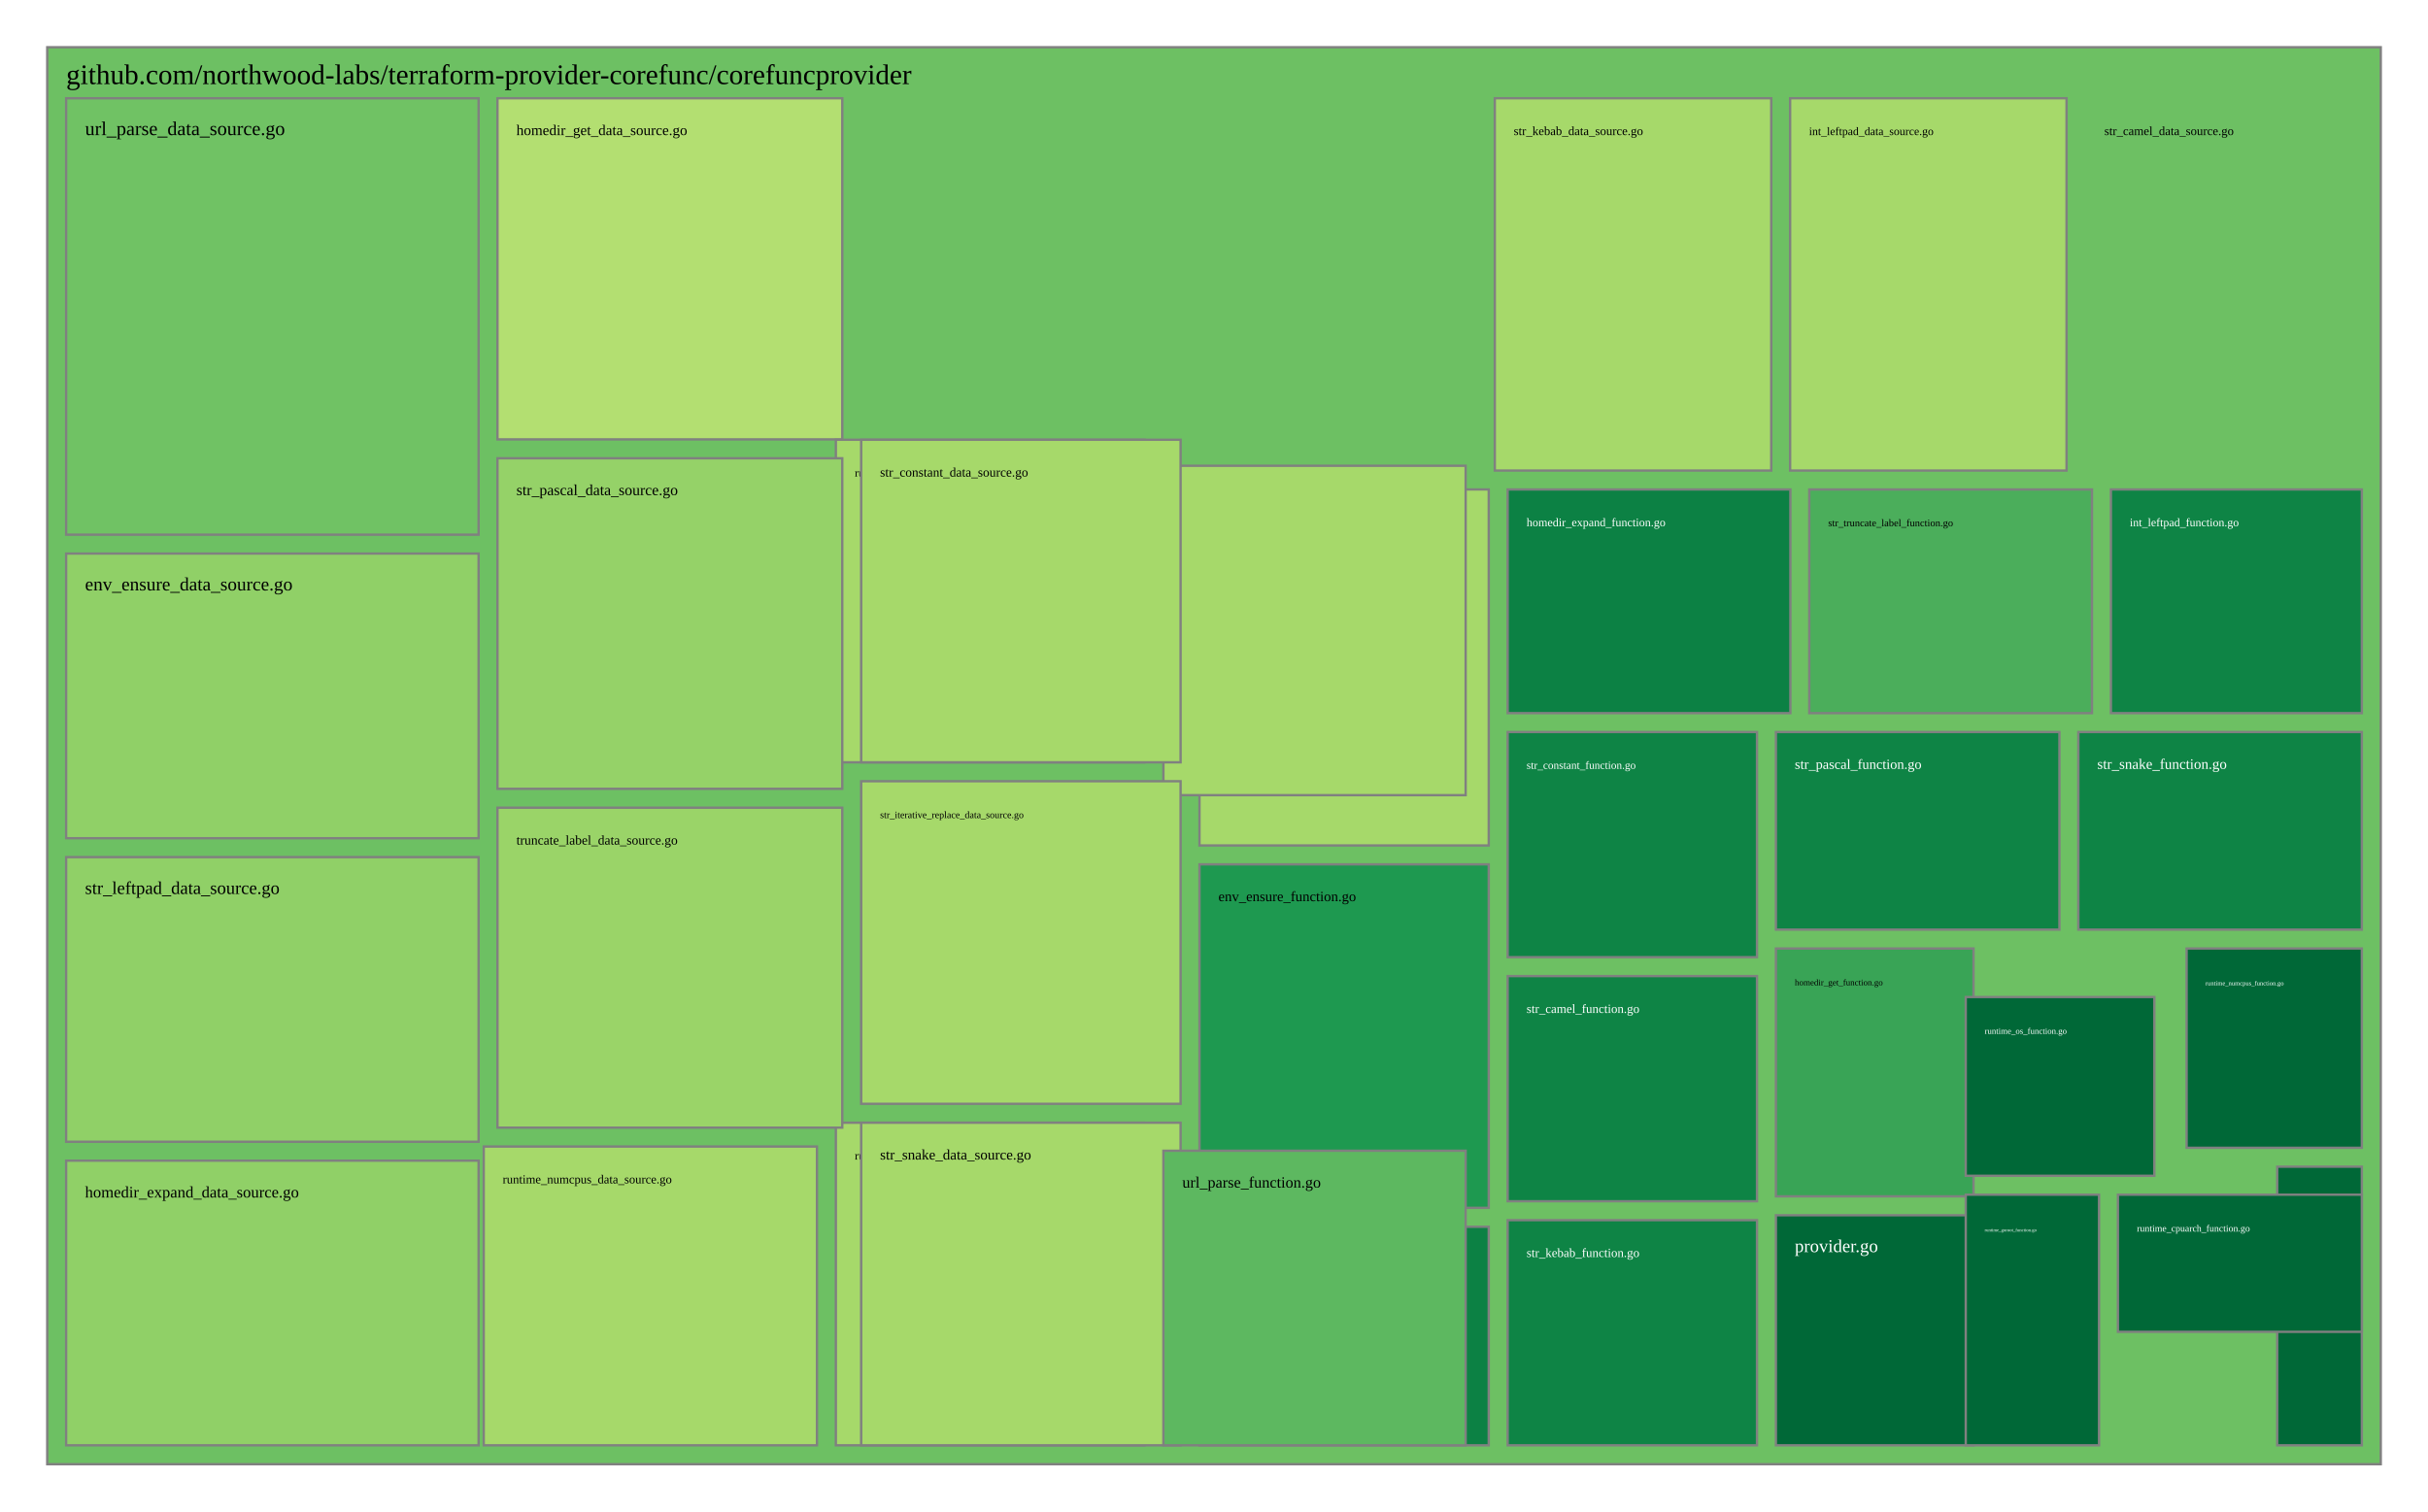
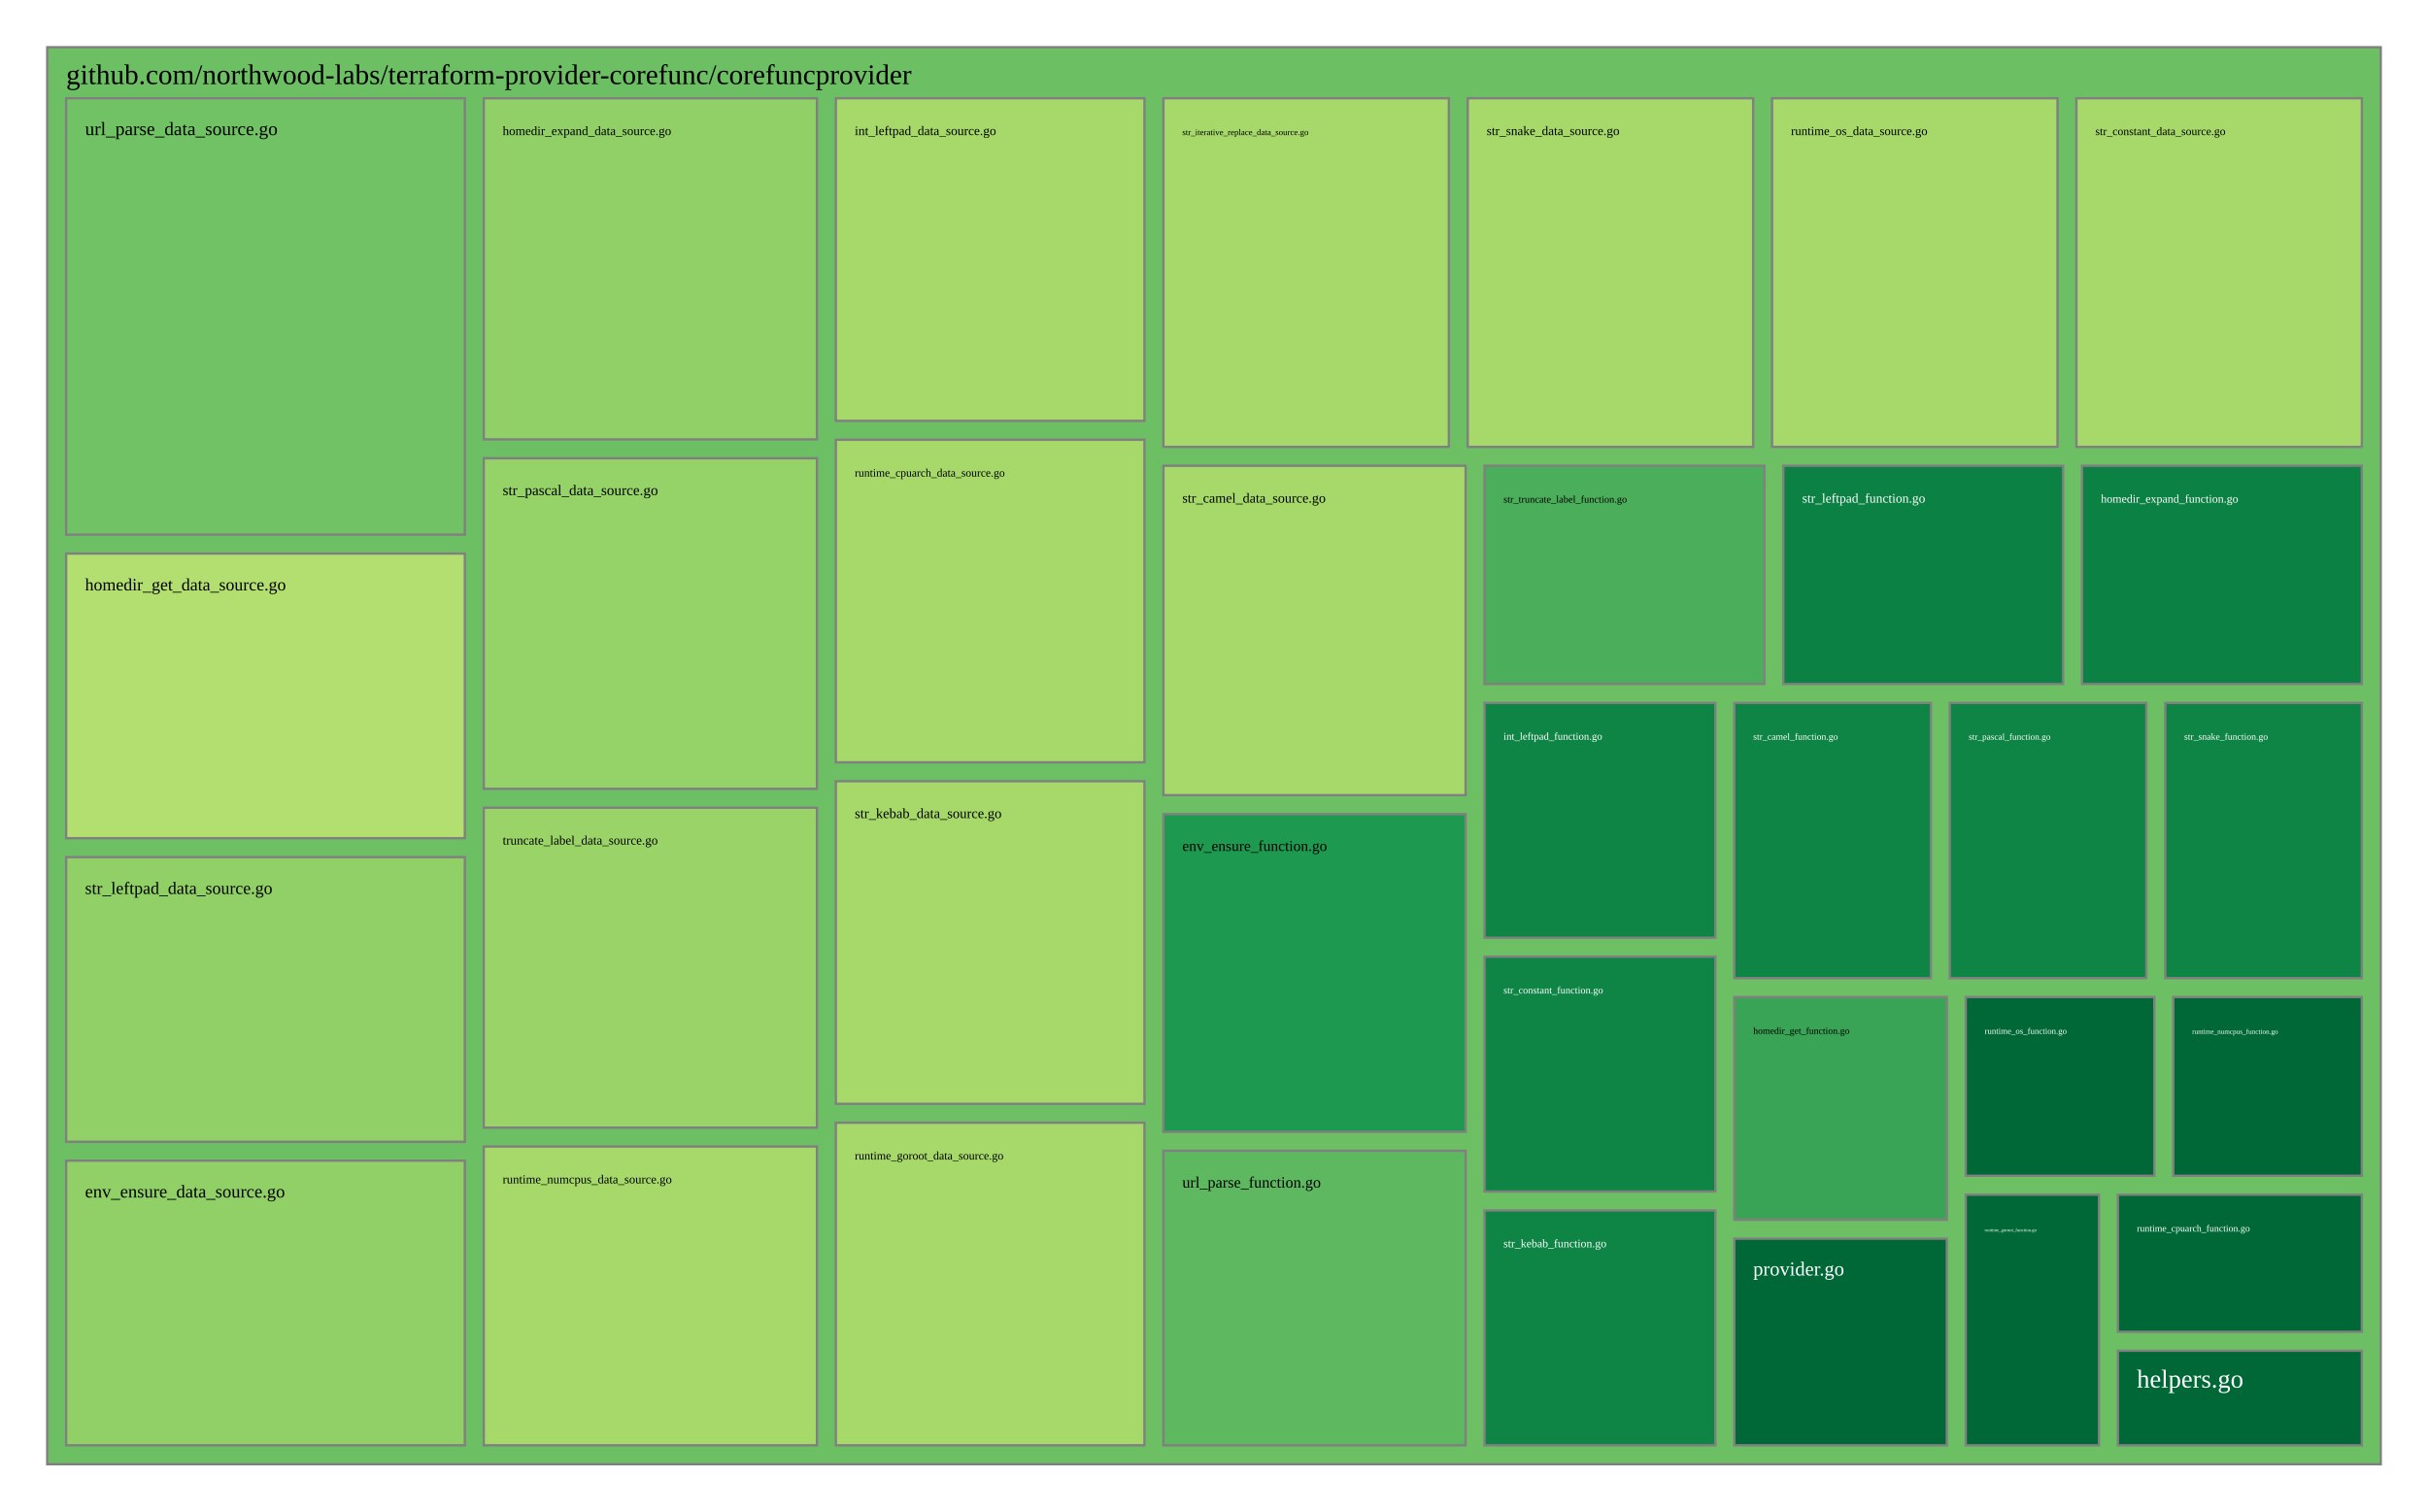
<svg xmlns="http://www.w3.org/2000/svg" viewBox="0 0 1028 640" style="background: white none repeat scroll 0% 0%;">
  <g>
-     <rect x="20" y="20" width="988" height="600" style="fill: rgba(109, 192, 99, 65535);opacity:1;fill-opacity:1;stroke:rgba(128,128,128,65535);stroke-width:1px;stroke-opacity:1;" />
+     <rect x="20" y="20" width="988" height="600" style="fill: rgba(108, 192, 99, 65535);opacity:1;fill-opacity:1;stroke:rgba(128,128,128,65535);stroke-width:1px;stroke-opacity:1;" />
    <text data-notex="1" text-anchor="start" transform="translate(28,35.6) scale(1)" style="font-family: Open Sans, verdana, arial, sans-serif !important; font-size: 12px; fill: rgb(0, 0, 0, 65535); fill-opacity: 1; white-space: pre;" data-math="N">github.com/northwood-labs/terraform-provider-corefunc/corefuncprovider</text>
  </g>
  <g>
-     <rect x="28" y="234.4" width="174.631" height="120.533" style="fill: rgba(144, 208, 103, 65535);opacity:1;fill-opacity:1;stroke:rgba(128,128,128,65535);stroke-width:1px;stroke-opacity:1;" />
-     <text data-notex="1" text-anchor="start" transform="translate(36,250) scale(0.660962)" style="font-family: Open Sans, verdana, arial, sans-serif !important; font-size: 12px; fill: rgb(0, 0, 0, 65535); fill-opacity: 1; white-space: pre;" data-math="N">env_ensure_data_source.go</text>
+     <rect x="28" y="491.467" width="168.816" height="120.533" style="fill: rgba(144, 208, 103, 65535);opacity:1;fill-opacity:1;stroke:rgba(128,128,128,65535);stroke-width:1px;stroke-opacity:1;" />
+     <text data-notex="1" text-anchor="start" transform="translate(36,507.0667) scale(0.636733)" style="font-family: Open Sans, verdana, arial, sans-serif !important; font-size: 12px; fill: rgb(0, 0, 0, 65535); fill-opacity: 1; white-space: pre;" data-math="N">env_ensure_data_source.go</text>
  </g>
  <g>
-     <rect x="507.854" y="366.001" width="122.473" height="145.458" style="fill: rgba(30, 153, 80, 65535);opacity:1;fill-opacity:1;stroke:rgba(128,128,128,65535);stroke-width:1px;stroke-opacity:1;" />
-     <text data-notex="1" text-anchor="start" transform="translate(515.8538,381.601) scale(0.504133)" style="font-family: Open Sans, verdana, arial, sans-serif !important; font-size: 12px; fill: rgb(0, 0, 0, 65535); fill-opacity: 1; white-space: pre;" data-math="N">env_ensure_function.go</text>
+     <rect x="492.575" y="344.704" width="127.971" height="134.564" style="fill: rgba(30, 153, 80, 65535);opacity:1;fill-opacity:1;stroke:rgba(128,128,128,65535);stroke-width:1px;stroke-opacity:1;" />
+     <text data-notex="1" text-anchor="start" transform="translate(500.5755,360.3036) scale(0.530165)" style="font-family: Open Sans, verdana, arial, sans-serif !important; font-size: 12px; fill: rgb(0, 0, 0, 65535); fill-opacity: 1; white-space: pre;" data-math="N">env_ensure_function.go</text>
  </g>
  <g>
-     <rect x="964.158" y="494.019" width="35.842" height="117.981" style="fill: rgba(0, 104, 55, 65535);opacity:1;fill-opacity:1;stroke:rgba(128,128,128,65535);stroke-width:1px;stroke-opacity:1;" />
-     <text data-notex="1" text-anchor="start" transform="translate(972.1575,509.6186) scale(0.206692)" style="font-family: Open Sans, verdana, arial, sans-serif !important; font-size: 12px; fill: rgb(255, 255, 255, 65535); fill-opacity: 1; white-space: pre;" data-math="N">helpers.go</text>
+     <rect x="896.716" y="571.947" width="103.284" height="40.053" style="fill: rgba(0, 104, 55, 65535);opacity:1;fill-opacity:1;stroke:rgba(128,128,128,65535);stroke-width:1px;stroke-opacity:1;" />
+     <text data-notex="1" text-anchor="start" transform="translate(904.7161,587.5475) scale(0.909207)" style="font-family: Open Sans, verdana, arial, sans-serif !important; font-size: 12px; fill: rgb(255, 255, 255, 65535); fill-opacity: 1; white-space: pre;" data-math="N">helpers.go</text>
  </g>
  <g>
-     <rect x="28" y="491.467" width="174.631" height="120.533" style="fill: rgba(144, 208, 103, 65535);opacity:1;fill-opacity:1;stroke:rgba(128,128,128,65535);stroke-width:1px;stroke-opacity:1;" />
-     <text data-notex="1" text-anchor="start" transform="translate(36,507.0667) scale(0.569795)" style="font-family: Open Sans, verdana, arial, sans-serif !important; font-size: 12px; fill: rgb(0, 0, 0, 65535); fill-opacity: 1; white-space: pre;" data-math="N">homedir_expand_data_source.go</text>
+     <rect x="204.816" y="41.6" width="141.08" height="144.447" style="fill: rgba(144, 208, 103, 65535);opacity:1;fill-opacity:1;stroke:rgba(128,128,128,65535);stroke-width:1px;stroke-opacity:1;" />
+     <text data-notex="1" text-anchor="start" transform="translate(212.816,57.2) scale(0.449282)" style="font-family: Open Sans, verdana, arial, sans-serif !important; font-size: 12px; fill: rgb(0, 0, 0, 65535); fill-opacity: 1; white-space: pre;" data-math="N">homedir_expand_data_source.go</text>
  </g>
  <g>
-     <rect x="638.327" y="207.252" width="119.705" height="94.72" style="fill: rgba(12, 129, 68, 65535);opacity:1;fill-opacity:1;stroke:rgba(128,128,128,65535);stroke-width:1px;stroke-opacity:1;" />
-     <text data-notex="1" text-anchor="start" transform="translate(646.3267,222.8516) scale(0.415486)" style="font-family: Open Sans, verdana, arial, sans-serif !important; font-size: 12px; fill: rgb(255, 255, 255, 65535); fill-opacity: 1; white-space: pre;" data-math="N">homedir_expand_function.go</text>
+     <rect x="881.515" y="197.223" width="118.485" height="92.409" style="fill: rgba(12, 129, 68, 65535);opacity:1;fill-opacity:1;stroke:rgba(128,128,128,65535);stroke-width:1px;stroke-opacity:1;" />
+     <text data-notex="1" text-anchor="start" transform="translate(889.5155,212.8233) scale(0.410595)" style="font-family: Open Sans, verdana, arial, sans-serif !important; font-size: 12px; fill: rgb(255, 255, 255, 65535); fill-opacity: 1; white-space: pre;" data-math="N">homedir_expand_function.go</text>
  </g>
  <g>
-     <rect x="210.631" y="41.6" width="145.983" height="144.447" style="fill: rgba(179, 223, 113, 65535);opacity:1;fill-opacity:1;stroke:rgba(128,128,128,65535);stroke-width:1px;stroke-opacity:1;" />
-     <text data-notex="1" text-anchor="start" transform="translate(218.6309,57.2) scale(0.520765)" style="font-family: Open Sans, verdana, arial, sans-serif !important; font-size: 12px; fill: rgb(0, 0, 0, 65535); fill-opacity: 1; white-space: pre;" data-math="N">homedir_get_data_source.go</text>
+     <rect x="28" y="234.4" width="168.816" height="120.533" style="fill: rgba(179, 223, 113, 65535);opacity:1;fill-opacity:1;stroke:rgba(128,128,128,65535);stroke-width:1px;stroke-opacity:1;" />
+     <text data-notex="1" text-anchor="start" transform="translate(36,250) scale(0.612244)" style="font-family: Open Sans, verdana, arial, sans-serif !important; font-size: 12px; fill: rgb(0, 0, 0, 65535); fill-opacity: 1; white-space: pre;" data-math="N">homedir_get_data_source.go</text>
  </g>
  <g>
-     <rect x="751.901" y="401.632" width="83.69" height="104.949" style="fill: rgba(57, 164, 86, 65535);opacity:1;fill-opacity:1;stroke:rgba(128,128,128,65535);stroke-width:1px;stroke-opacity:1;" />
-     <text data-notex="1" text-anchor="start" transform="translate(759.9011,417.2323) scale(0.306566)" style="font-family: Open Sans, verdana, arial, sans-serif !important; font-size: 12px; fill: rgb(0, 0, 0, 65535); fill-opacity: 1; white-space: pre;" data-math="N">homedir_get_function.go</text>
+     <rect x="734.296" y="422.184" width="89.993" height="94.319" style="fill: rgba(57, 164, 86, 65535);opacity:1;fill-opacity:1;stroke:rgba(128,128,128,65535);stroke-width:1px;stroke-opacity:1;" />
+     <text data-notex="1" text-anchor="start" transform="translate(742.2957,437.7838) scale(0.335113)" style="font-family: Open Sans, verdana, arial, sans-serif !important; font-size: 12px; fill: rgb(0, 0, 0, 65535); fill-opacity: 1; white-space: pre;" data-math="N">homedir_get_function.go</text>
  </g>
  <g>
-     <rect x="757.927" y="41.6" width="117.037" height="157.652" style="fill: rgba(166, 217, 106, 65535);opacity:1;fill-opacity:1;stroke:rgba(128,128,128,65535);stroke-width:1px;stroke-opacity:1;" />
-     <text data-notex="1" text-anchor="start" transform="translate(765.9269,57.2) scale(0.404794)" style="font-family: Open Sans, verdana, arial, sans-serif !important; font-size: 12px; fill: rgb(0, 0, 0, 65535); fill-opacity: 1; white-space: pre;" data-math="N">int_leftpad_data_source.go</text>
+     <rect x="353.896" y="41.6" width="130.679" height="136.6" style="fill: rgba(166, 217, 106, 65535);opacity:1;fill-opacity:1;stroke:rgba(128,128,128,65535);stroke-width:1px;stroke-opacity:1;" />
+     <text data-notex="1" text-anchor="start" transform="translate(361.8962,57.2) scale(0.459452)" style="font-family: Open Sans, verdana, arial, sans-serif !important; font-size: 12px; fill: rgb(0, 0, 0, 65535); fill-opacity: 1; white-space: pre;" data-math="N">int_leftpad_data_source.go</text>
  </g>
  <g>
-     <rect x="893.737" y="207.252" width="106.263" height="94.72" style="fill: rgba(14, 132, 69, 65535);opacity:1;fill-opacity:1;stroke:rgba(128,128,128,65535);stroke-width:1px;stroke-opacity:1;" />
-     <text data-notex="1" text-anchor="start" transform="translate(901.7374,222.8516) scale(0.408798)" style="font-family: Open Sans, verdana, arial, sans-serif !important; font-size: 12px; fill: rgb(255, 255, 255, 65535); fill-opacity: 1; white-space: pre;" data-math="N">int_leftpad_function.go</text>
+     <rect x="628.546" y="297.633" width="97.749" height="99.456" style="fill: rgba(14, 132, 69, 65535);opacity:1;fill-opacity:1;stroke:rgba(128,128,128,65535);stroke-width:1px;stroke-opacity:1;" />
+     <text data-notex="1" text-anchor="start" transform="translate(636.5464,313.2328) scale(0.370242)" style="font-family: Open Sans, verdana, arial, sans-serif !important; font-size: 12px; fill: rgb(255, 255, 255, 65535); fill-opacity: 1; white-space: pre;" data-math="N">int_leftpad_function.go</text>
  </g>
  <g>
-     <rect x="751.901" y="514.581" width="83.69" height="97.419" style="fill: rgba(0, 104, 55, 65535);opacity:1;fill-opacity:1;stroke:rgba(128,128,128,65535);stroke-width:1px;stroke-opacity:1;" />
-     <text data-notex="1" text-anchor="start" transform="translate(759.9011,530.1811) scale(0.641001)" style="font-family: Open Sans, verdana, arial, sans-serif !important; font-size: 12px; fill: rgb(255, 255, 255, 65535); fill-opacity: 1; white-space: pre;" data-math="N">provider.go</text>
+     <rect x="734.296" y="524.503" width="89.993" height="87.497" style="fill: rgba(0, 104, 55, 65535);opacity:1;fill-opacity:1;stroke:rgba(128,128,128,65535);stroke-width:1px;stroke-opacity:1;" />
+     <text data-notex="1" text-anchor="start" transform="translate(742.2957,540.1025) scale(0.70069)" style="font-family: Open Sans, verdana, arial, sans-serif !important; font-size: 12px; fill: rgb(255, 255, 255, 65535); fill-opacity: 1; white-space: pre;" data-math="N">provider.go</text>
  </g>
  <g>
    <rect x="353.896" y="186.2" width="130.679" height="136.6" style="fill: rgba(166, 217, 106, 65535);opacity:1;fill-opacity:1;stroke:rgba(128,128,128,65535);stroke-width:1px;stroke-opacity:1;" />
    <text data-notex="1" text-anchor="start" transform="translate(361.8962,201.8) scale(0.398192)" style="font-family: Open Sans, verdana, arial, sans-serif !important; font-size: 12px; fill: rgb(0, 0, 0, 65535); fill-opacity: 1; white-space: pre;" data-math="N">runtime_cpuarch_data_source.go</text>
  </g>
  <g>
    <rect x="896.716" y="505.875" width="103.284" height="58.072" style="fill: rgba(0, 104, 55, 65535);opacity:1;fill-opacity:1;stroke:rgba(128,128,128,65535);stroke-width:1px;stroke-opacity:1;" />
    <text data-notex="1" text-anchor="start" transform="translate(904.7161,521.4752) scale(0.336743)" style="font-family: Open Sans, verdana, arial, sans-serif !important; font-size: 12px; fill: rgb(255, 255, 255, 65535); fill-opacity: 1; white-space: pre;" data-math="N">runtime_cpuarch_function.go</text>
  </g>
  <g>
    <rect x="353.896" y="475.4" width="130.679" height="136.6" style="fill: rgba(166, 217, 106, 65535);opacity:1;fill-opacity:1;stroke:rgba(128,128,128,65535);stroke-width:1px;stroke-opacity:1;" />
    <text data-notex="1" text-anchor="start" transform="translate(361.8962,491) scale(0.411923)" style="font-family: Open Sans, verdana, arial, sans-serif !important; font-size: 12px; fill: rgb(0, 0, 0, 65535); fill-opacity: 1; white-space: pre;" data-math="N">runtime_goroot_data_source.go</text>
  </g>
  <g>
    <rect x="832.289" y="505.875" width="56.428" height="106.125" style="fill: rgba(0, 104, 55, 65535);opacity:1;fill-opacity:1;stroke:rgba(128,128,128,65535);stroke-width:1px;stroke-opacity:1;" />
    <text data-notex="1" text-anchor="start" transform="translate(840.2886,521.4752) scale(0.161969)" style="font-family: Open Sans, verdana, arial, sans-serif !important; font-size: 12px; fill: rgb(255, 255, 255, 65535); fill-opacity: 1; white-space: pre;" data-math="N">runtime_goroot_function.go</text>
  </g>
  <g>
    <rect x="204.816" y="485.488" width="141.08" height="126.512" style="fill: rgba(166, 217, 106, 65535);opacity:1;fill-opacity:1;stroke:rgba(128,128,128,65535);stroke-width:1px;stroke-opacity:1;" />
    <text data-notex="1" text-anchor="start" transform="translate(212.816,501.0884) scale(0.434306)" style="font-family: Open Sans, verdana, arial, sans-serif !important; font-size: 12px; fill: rgb(0, 0, 0, 65535); fill-opacity: 1; white-space: pre;" data-math="N">runtime_numcpus_data_source.go</text>
  </g>
  <g>
-     <rect x="925.795" y="401.632" width="74.205" height="84.386" style="fill: rgba(0, 104, 55, 65535);opacity:1;fill-opacity:1;stroke:rgba(128,128,128,65535);stroke-width:1px;stroke-opacity:1;" />
-     <text data-notex="1" text-anchor="start" transform="translate(933.7954,417.2323) scale(0.224555)" style="font-family: Open Sans, verdana, arial, sans-serif !important; font-size: 12px; fill: rgb(255, 255, 255, 65535); fill-opacity: 1; white-space: pre;" data-math="N">runtime_numcpus_function.go</text>
+     <rect x="920.144" y="422.184" width="79.856" height="75.691" style="fill: rgba(0, 104, 55, 65535);opacity:1;fill-opacity:1;stroke:rgba(128,128,128,65535);stroke-width:1px;stroke-opacity:1;" />
+     <text data-notex="1" text-anchor="start" transform="translate(928.1443,437.7838) scale(0.246357)" style="font-family: Open Sans, verdana, arial, sans-serif !important; font-size: 12px; fill: rgb(255, 255, 255, 65535); fill-opacity: 1; white-space: pre;" data-math="N">runtime_numcpus_function.go</text>
  </g>
  <g>
-     <rect x="507.854" y="207.252" width="122.473" height="150.749" style="fill: rgba(166, 217, 106, 65535);opacity:1;fill-opacity:1;stroke:rgba(128,128,128,65535);stroke-width:1px;stroke-opacity:1;" />
-     <text data-notex="1" text-anchor="start" transform="translate(515.8538,222.8516) scale(0.443637)" style="font-family: Open Sans, verdana, arial, sans-serif !important; font-size: 12px; fill: rgb(0, 0, 0, 65535); fill-opacity: 1; white-space: pre;" data-math="N">runtime_os_data_source.go</text>
+     <rect x="750.288" y="41.6" width="120.856" height="147.623" style="fill: rgba(166, 217, 106, 65535);opacity:1;fill-opacity:1;stroke:rgba(128,128,128,65535);stroke-width:1px;stroke-opacity:1;" />
+     <text data-notex="1" text-anchor="start" transform="translate(758.2877,57.2) scale(0.436901)" style="font-family: Open Sans, verdana, arial, sans-serif !important; font-size: 12px; fill: rgb(0, 0, 0, 65535); fill-opacity: 1; white-space: pre;" data-math="N">runtime_os_data_source.go</text>
  </g>
  <g>
    <rect x="832.289" y="422.184" width="79.856" height="75.691" style="fill: rgba(0, 104, 55, 65535);opacity:1;fill-opacity:1;stroke:rgba(128,128,128,65535);stroke-width:1px;stroke-opacity:1;" />
    <text data-notex="1" text-anchor="start" transform="translate(840.2886,437.7838) scale(0.302347)" style="font-family: Open Sans, verdana, arial, sans-serif !important; font-size: 12px; fill: rgb(255, 255, 255, 65535); fill-opacity: 1; white-space: pre;" data-math="N">runtime_os_function.go</text>
  </g>
  <g>
    <rect x="492.575" y="197.223" width="127.971" height="139.48" style="fill: rgba(166, 217, 106, 65535);opacity:1;fill-opacity:1;stroke:rgba(128,128,128,65535);stroke-width:1px;stroke-opacity:1;" />
-     <text data-notex="1" text-anchor="start" transform="translate(890.9635,57.2) scale(0.438527)" style="font-family: Open Sans, verdana, arial, sans-serif !important; font-size: 12px; fill: rgb(0, 0, 0, 65535); fill-opacity: 1; white-space: pre;" data-math="N">str_camel_data_source.go</text>
+     <text data-notex="1" text-anchor="start" transform="translate(500.5755,212.8233) scale(0.485985)" style="font-family: Open Sans, verdana, arial, sans-serif !important; font-size: 12px; fill: rgb(0, 0, 0, 65535); fill-opacity: 1; white-space: pre;" data-math="N">str_camel_data_source.go</text>
  </g>
  <g>
-     <rect x="638.327" y="413.315" width="105.574" height="95.343" style="fill: rgba(14, 132, 69, 65535);opacity:1;fill-opacity:1;stroke:rgba(128,128,128,65535);stroke-width:1px;stroke-opacity:1;" />
-     <text data-notex="1" text-anchor="start" transform="translate(646.3267,428.9145) scale(0.444317)" style="font-family: Open Sans, verdana, arial, sans-serif !important; font-size: 12px; fill: rgb(255, 255, 255, 65535); fill-opacity: 1; white-space: pre;" data-math="N">str_camel_function.go</text>
+     <rect x="734.296" y="297.633" width="83.235" height="116.551" style="fill: rgba(14, 132, 69, 65535);opacity:1;fill-opacity:1;stroke:rgba(128,128,128,65535);stroke-width:1px;stroke-opacity:1;" />
+     <text data-notex="1" text-anchor="start" transform="translate(742.2957,313.2328) scale(0.333506)" style="font-family: Open Sans, verdana, arial, sans-serif !important; font-size: 12px; fill: rgb(255, 255, 255, 65535); fill-opacity: 1; white-space: pre;" data-math="N">str_camel_function.go</text>
  </g>
  <g>
-     <rect x="364.614" y="186.2" width="135.24" height="136.6" style="fill: rgba(166, 217, 106, 65535);opacity:1;fill-opacity:1;stroke:rgba(128,128,128,65535);stroke-width:1px;stroke-opacity:1;" />
-     <text data-notex="1" text-anchor="start" transform="translate(372.6139,201.8) scale(0.460031)" style="font-family: Open Sans, verdana, arial, sans-serif !important; font-size: 12px; fill: rgb(0, 0, 0, 65535); fill-opacity: 1; white-space: pre;" data-math="N">str_constant_data_source.go</text>
+     <rect x="879.144" y="41.6" width="120.856" height="147.623" style="fill: rgba(166, 217, 106, 65535);opacity:1;fill-opacity:1;stroke:rgba(128,128,128,65535);stroke-width:1px;stroke-opacity:1;" />
+     <text data-notex="1" text-anchor="start" transform="translate(887.1439,57.2) scale(0.404538)" style="font-family: Open Sans, verdana, arial, sans-serif !important; font-size: 12px; fill: rgb(0, 0, 0, 65535); fill-opacity: 1; white-space: pre;" data-math="N">str_constant_data_source.go</text>
  </g>
  <g>
-     <rect x="638.327" y="309.972" width="105.574" height="95.343" style="fill: rgba(14, 132, 69, 65535);opacity:1;fill-opacity:1;stroke:rgba(128,128,128,65535);stroke-width:1px;stroke-opacity:1;" />
-     <text data-notex="1" text-anchor="start" transform="translate(646.3267,325.5718) scale(0.388777)" style="font-family: Open Sans, verdana, arial, sans-serif !important; font-size: 12px; fill: rgb(255, 255, 255, 65535); fill-opacity: 1; white-space: pre;" data-math="N">str_constant_function.go</text>
+     <rect x="628.546" y="405.089" width="97.749" height="99.456" style="fill: rgba(14, 132, 69, 65535);opacity:1;fill-opacity:1;stroke:rgba(128,128,128,65535);stroke-width:1px;stroke-opacity:1;" />
+     <text data-notex="1" text-anchor="start" transform="translate(636.5464,420.6885) scale(0.354815)" style="font-family: Open Sans, verdana, arial, sans-serif !important; font-size: 12px; fill: rgb(255, 255, 255, 65535); fill-opacity: 1; white-space: pre;" data-math="N">str_constant_function.go</text>
  </g>
  <g>
-     <rect x="364.614" y="330.8" width="135.24" height="136.6" style="fill: rgba(166, 217, 106, 65535);opacity:1;fill-opacity:1;stroke:rgba(128,128,128,65535);stroke-width:1px;stroke-opacity:1;" />
-     <text data-notex="1" text-anchor="start" transform="translate(372.6139,346.4) scale(0.345023)" style="font-family: Open Sans, verdana, arial, sans-serif !important; font-size: 12px; fill: rgb(0, 0, 0, 65535); fill-opacity: 1; white-space: pre;" data-math="N">str_iterative_replace_data_source.go</text>
+     <rect x="492.575" y="41.6" width="120.856" height="147.623" style="fill: rgba(166, 217, 106, 65535);opacity:1;fill-opacity:1;stroke:rgba(128,128,128,65535);stroke-width:1px;stroke-opacity:1;" />
+     <text data-notex="1" text-anchor="start" transform="translate(500.5755,57.2) scale(0.303403)" style="font-family: Open Sans, verdana, arial, sans-serif !important; font-size: 12px; fill: rgb(0, 0, 0, 65535); fill-opacity: 1; white-space: pre;" data-math="N">str_iterative_replace_data_source.go</text>
  </g>
  <g>
-     <rect x="632.89" y="41.6" width="117.037" height="157.652" style="fill: rgba(166, 217, 106, 65535);opacity:1;fill-opacity:1;stroke:rgba(128,128,128,65535);stroke-width:1px;stroke-opacity:1;" />
-     <text data-notex="1" text-anchor="start" transform="translate(640.8904,57.2) scale(0.438527)" style="font-family: Open Sans, verdana, arial, sans-serif !important; font-size: 12px; fill: rgb(0, 0, 0, 65535); fill-opacity: 1; white-space: pre;" data-math="N">str_kebab_data_source.go</text>
+     <rect x="353.896" y="330.8" width="130.679" height="136.6" style="fill: rgba(166, 217, 106, 65535);opacity:1;fill-opacity:1;stroke:rgba(128,128,128,65535);stroke-width:1px;stroke-opacity:1;" />
+     <text data-notex="1" text-anchor="start" transform="translate(361.8962,346.4) scale(0.49774)" style="font-family: Open Sans, verdana, arial, sans-serif !important; font-size: 12px; fill: rgb(0, 0, 0, 65535); fill-opacity: 1; white-space: pre;" data-math="N">str_kebab_data_source.go</text>
  </g>
  <g>
-     <rect x="638.327" y="516.657" width="105.574" height="95.343" style="fill: rgba(14, 132, 69, 65535);opacity:1;fill-opacity:1;stroke:rgba(128,128,128,65535);stroke-width:1px;stroke-opacity:1;" />
-     <text data-notex="1" text-anchor="start" transform="translate(646.3267,532.2573) scale(0.444317)" style="font-family: Open Sans, verdana, arial, sans-serif !important; font-size: 12px; fill: rgb(255, 255, 255, 65535); fill-opacity: 1; white-space: pre;" data-math="N">str_kebab_function.go</text>
+     <rect x="628.546" y="512.544" width="97.749" height="99.456" style="fill: rgba(14, 132, 69, 65535);opacity:1;fill-opacity:1;stroke:rgba(128,128,128,65535);stroke-width:1px;stroke-opacity:1;" />
+     <text data-notex="1" text-anchor="start" transform="translate(636.5464,528.1443) scale(0.405503)" style="font-family: Open Sans, verdana, arial, sans-serif !important; font-size: 12px; fill: rgb(255, 255, 255, 65535); fill-opacity: 1; white-space: pre;" data-math="N">str_kebab_function.go</text>
  </g>
  <g>
-     <rect x="28" y="362.933" width="174.631" height="120.533" style="fill: rgba(144, 208, 103, 65535);opacity:1;fill-opacity:1;stroke:rgba(128,128,128,65535);stroke-width:1px;stroke-opacity:1;" />
-     <text data-notex="1" text-anchor="start" transform="translate(36,378.5333) scale(0.635541)" style="font-family: Open Sans, verdana, arial, sans-serif !important; font-size: 12px; fill: rgb(0, 0, 0, 65535); fill-opacity: 1; white-space: pre;" data-math="N">str_leftpad_data_source.go</text>
+     <rect x="28" y="362.933" width="168.816" height="120.533" style="fill: rgba(144, 208, 103, 65535);opacity:1;fill-opacity:1;stroke:rgba(128,128,128,65535);stroke-width:1px;stroke-opacity:1;" />
+     <text data-notex="1" text-anchor="start" transform="translate(36,378.5333) scale(0.612244)" style="font-family: Open Sans, verdana, arial, sans-serif !important; font-size: 12px; fill: rgb(0, 0, 0, 65535); fill-opacity: 1; white-space: pre;" data-math="N">str_leftpad_data_source.go</text>
  </g>
  <g>
-     <rect x="507.854" y="519.459" width="122.473" height="92.541" style="fill: rgba(12, 129, 68, 65535);opacity:1;fill-opacity:1;stroke:rgba(128,128,128,65535);stroke-width:1px;stroke-opacity:1;" />
-     <text data-notex="1" text-anchor="start" transform="translate(515.8538,535.0587) scale(0.482214)" style="font-family: Open Sans, verdana, arial, sans-serif !important; font-size: 12px; fill: rgb(255, 255, 255, 65535); fill-opacity: 1; white-space: pre;" data-math="N">str_leftpad_function.go</text>
+     <rect x="755.031" y="197.223" width="118.485" height="92.409" style="fill: rgba(12, 129, 68, 65535);opacity:1;fill-opacity:1;stroke:rgba(128,128,128,65535);stroke-width:1px;stroke-opacity:1;" />
+     <text data-notex="1" text-anchor="start" transform="translate(763.0309,212.8233) scale(0.464151)" style="font-family: Open Sans, verdana, arial, sans-serif !important; font-size: 12px; fill: rgb(255, 255, 255, 65535); fill-opacity: 1; white-space: pre;" data-math="N">str_leftpad_function.go</text>
  </g>
  <g>
-     <rect x="210.631" y="194.047" width="145.983" height="139.963" style="fill: rgba(149, 210, 104, 65535);opacity:1;fill-opacity:1;stroke:rgba(128,128,128,65535);stroke-width:1px;stroke-opacity:1;" />
-     <text data-notex="1" text-anchor="start" transform="translate(218.6309,209.6465) scale(0.541596)" style="font-family: Open Sans, verdana, arial, sans-serif !important; font-size: 12px; fill: rgb(0, 0, 0, 65535); fill-opacity: 1; white-space: pre;" data-math="N">str_pascal_data_source.go</text>
+     <rect x="204.816" y="194.047" width="141.08" height="139.963" style="fill: rgba(149, 210, 104, 65535);opacity:1;fill-opacity:1;stroke:rgba(128,128,128,65535);stroke-width:1px;stroke-opacity:1;" />
+     <text data-notex="1" text-anchor="start" transform="translate(212.816,209.6465) scale(0.521167)" style="font-family: Open Sans, verdana, arial, sans-serif !important; font-size: 12px; fill: rgb(0, 0, 0, 65535); fill-opacity: 1; white-space: pre;" data-math="N">str_pascal_data_source.go</text>
  </g>
  <g>
-     <rect x="751.901" y="309.972" width="120.049" height="83.661" style="fill: rgba(14, 132, 69, 65535);opacity:1;fill-opacity:1;stroke:rgba(128,128,128,65535);stroke-width:1px;stroke-opacity:1;" />
-     <text data-notex="1" text-anchor="start" transform="translate(759.9011,325.5718) scale(0.492658)" style="font-family: Open Sans, verdana, arial, sans-serif !important; font-size: 12px; fill: rgb(255, 255, 255, 65535); fill-opacity: 1; white-space: pre;" data-math="N">str_pascal_function.go</text>
+     <rect x="825.53" y="297.633" width="83.235" height="116.551" style="fill: rgba(14, 132, 69, 65535);opacity:1;fill-opacity:1;stroke:rgba(128,128,128,65535);stroke-width:1px;stroke-opacity:1;" />
+     <text data-notex="1" text-anchor="start" transform="translate(833.5305,313.2328) scale(0.318346)" style="font-family: Open Sans, verdana, arial, sans-serif !important; font-size: 12px; fill: rgb(255, 255, 255, 65535); fill-opacity: 1; white-space: pre;" data-math="N">str_pascal_function.go</text>
  </g>
  <g>
-     <rect x="364.614" y="475.4" width="135.24" height="136.6" style="fill: rgba(166, 217, 106, 65535);opacity:1;fill-opacity:1;stroke:rgba(128,128,128,65535);stroke-width:1px;stroke-opacity:1;" />
-     <text data-notex="1" text-anchor="start" transform="translate(372.6139,491) scale(0.517535)" style="font-family: Open Sans, verdana, arial, sans-serif !important; font-size: 12px; fill: rgb(0, 0, 0, 65535); fill-opacity: 1; white-space: pre;" data-math="N">str_snake_data_source.go</text>
+     <rect x="621.432" y="41.6" width="120.856" height="147.623" style="fill: rgba(166, 217, 106, 65535);opacity:1;fill-opacity:1;stroke:rgba(128,128,128,65535);stroke-width:1px;stroke-opacity:1;" />
+     <text data-notex="1" text-anchor="start" transform="translate(629.4316,57.2) scale(0.455105)" style="font-family: Open Sans, verdana, arial, sans-serif !important; font-size: 12px; fill: rgb(0, 0, 0, 65535); fill-opacity: 1; white-space: pre;" data-math="N">str_snake_data_source.go</text>
  </g>
  <g>
-     <rect x="879.951" y="309.972" width="120.049" height="83.661" style="fill: rgba(14, 132, 69, 65535);opacity:1;fill-opacity:1;stroke:rgba(128,128,128,65535);stroke-width:1px;stroke-opacity:1;" />
-     <text data-notex="1" text-anchor="start" transform="translate(887.9505,325.5718) scale(0.516118)" style="font-family: Open Sans, verdana, arial, sans-serif !important; font-size: 12px; fill: rgb(255, 255, 255, 65535); fill-opacity: 1; white-space: pre;" data-math="N">str_snake_function.go</text>
+     <rect x="916.765" y="297.633" width="83.235" height="116.551" style="fill: rgba(14, 132, 69, 65535);opacity:1;fill-opacity:1;stroke:rgba(128,128,128,65535);stroke-width:1px;stroke-opacity:1;" />
+     <text data-notex="1" text-anchor="start" transform="translate(924.7652,313.2328) scale(0.333506)" style="font-family: Open Sans, verdana, arial, sans-serif !important; font-size: 12px; fill: rgb(255, 255, 255, 65535); fill-opacity: 1; white-space: pre;" data-math="N">str_snake_function.go</text>
  </g>
  <g>
-     <rect x="766.032" y="207.252" width="119.705" height="94.72" style="fill: rgba(75, 174, 91, 65535);opacity:1;fill-opacity:1;stroke:rgba(128,128,128,65535);stroke-width:1px;stroke-opacity:1;" />
-     <text data-notex="1" text-anchor="start" transform="translate(774.0321,222.8516) scale(0.360088)" style="font-family: Open Sans, verdana, arial, sans-serif !important; font-size: 12px; fill: rgb(0, 0, 0, 65535); fill-opacity: 1; white-space: pre;" data-math="N">str_truncate_label_function.go</text>
+     <rect x="628.546" y="197.223" width="118.485" height="92.409" style="fill: rgba(75, 174, 91, 65535);opacity:1;fill-opacity:1;stroke:rgba(128,128,128,65535);stroke-width:1px;stroke-opacity:1;" />
+     <text data-notex="1" text-anchor="start" transform="translate(636.5464,212.8233) scale(0.355849)" style="font-family: Open Sans, verdana, arial, sans-serif !important; font-size: 12px; fill: rgb(0, 0, 0, 65535); fill-opacity: 1; white-space: pre;" data-math="N">str_truncate_label_function.go</text>
  </g>
  <g>
-     <rect x="210.631" y="342.009" width="145.983" height="135.479" style="fill: rgba(154, 212, 104, 65535);opacity:1;fill-opacity:1;stroke:rgba(128,128,128,65535);stroke-width:1px;stroke-opacity:1;" />
-     <text data-notex="1" text-anchor="start" transform="translate(218.6309,357.6093) scale(0.466893)" style="font-family: Open Sans, verdana, arial, sans-serif !important; font-size: 12px; fill: rgb(0, 0, 0, 65535); fill-opacity: 1; white-space: pre;" data-math="N">truncate_label_data_source.go</text>
+     <rect x="204.816" y="342.009" width="141.08" height="135.479" style="fill: rgba(154, 212, 104, 65535);opacity:1;fill-opacity:1;stroke:rgba(128,128,128,65535);stroke-width:1px;stroke-opacity:1;" />
+     <text data-notex="1" text-anchor="start" transform="translate(212.816,357.6093) scale(0.449282)" style="font-family: Open Sans, verdana, arial, sans-serif !important; font-size: 12px; fill: rgb(0, 0, 0, 65535); fill-opacity: 1; white-space: pre;" data-math="N">truncate_label_data_source.go</text>
  </g>
  <g>
-     <rect x="28" y="41.6" width="174.631" height="184.8" style="fill: rgba(112, 194, 100, 65535);opacity:1;fill-opacity:1;stroke:rgba(128,128,128,65535);stroke-width:1px;stroke-opacity:1;" />
-     <text data-notex="1" text-anchor="start" transform="translate(36,57.2) scale(0.688502)" style="font-family: Open Sans, verdana, arial, sans-serif !important; font-size: 12px; fill: rgb(0, 0, 0, 65535); fill-opacity: 1; white-space: pre;" data-math="N">url_parse_data_source.go</text>
+     <rect x="28" y="41.6" width="168.816" height="184.8" style="fill: rgba(112, 194, 100, 65535);opacity:1;fill-opacity:1;stroke:rgba(128,128,128,65535);stroke-width:1px;stroke-opacity:1;" />
+     <text data-notex="1" text-anchor="start" transform="translate(36,57.2) scale(0.663264)" style="font-family: Open Sans, verdana, arial, sans-serif !important; font-size: 12px; fill: rgb(0, 0, 0, 65535); fill-opacity: 1; white-space: pre;" data-math="N">url_parse_data_source.go</text>
  </g>
  <g>
    <rect x="492.575" y="487.268" width="127.971" height="124.732" style="fill: rgba(93, 184, 96, 65535);opacity:1;fill-opacity:1;stroke:rgba(128,128,128,65535);stroke-width:1px;stroke-opacity:1;" />
    <text data-notex="1" text-anchor="start" transform="translate(500.5755,502.8678) scale(0.555411)" style="font-family: Open Sans, verdana, arial, sans-serif !important; font-size: 12px; fill: rgb(0, 0, 0, 65535); fill-opacity: 1; white-space: pre;" data-math="N">url_parse_function.go</text>
  </g>
</svg>
